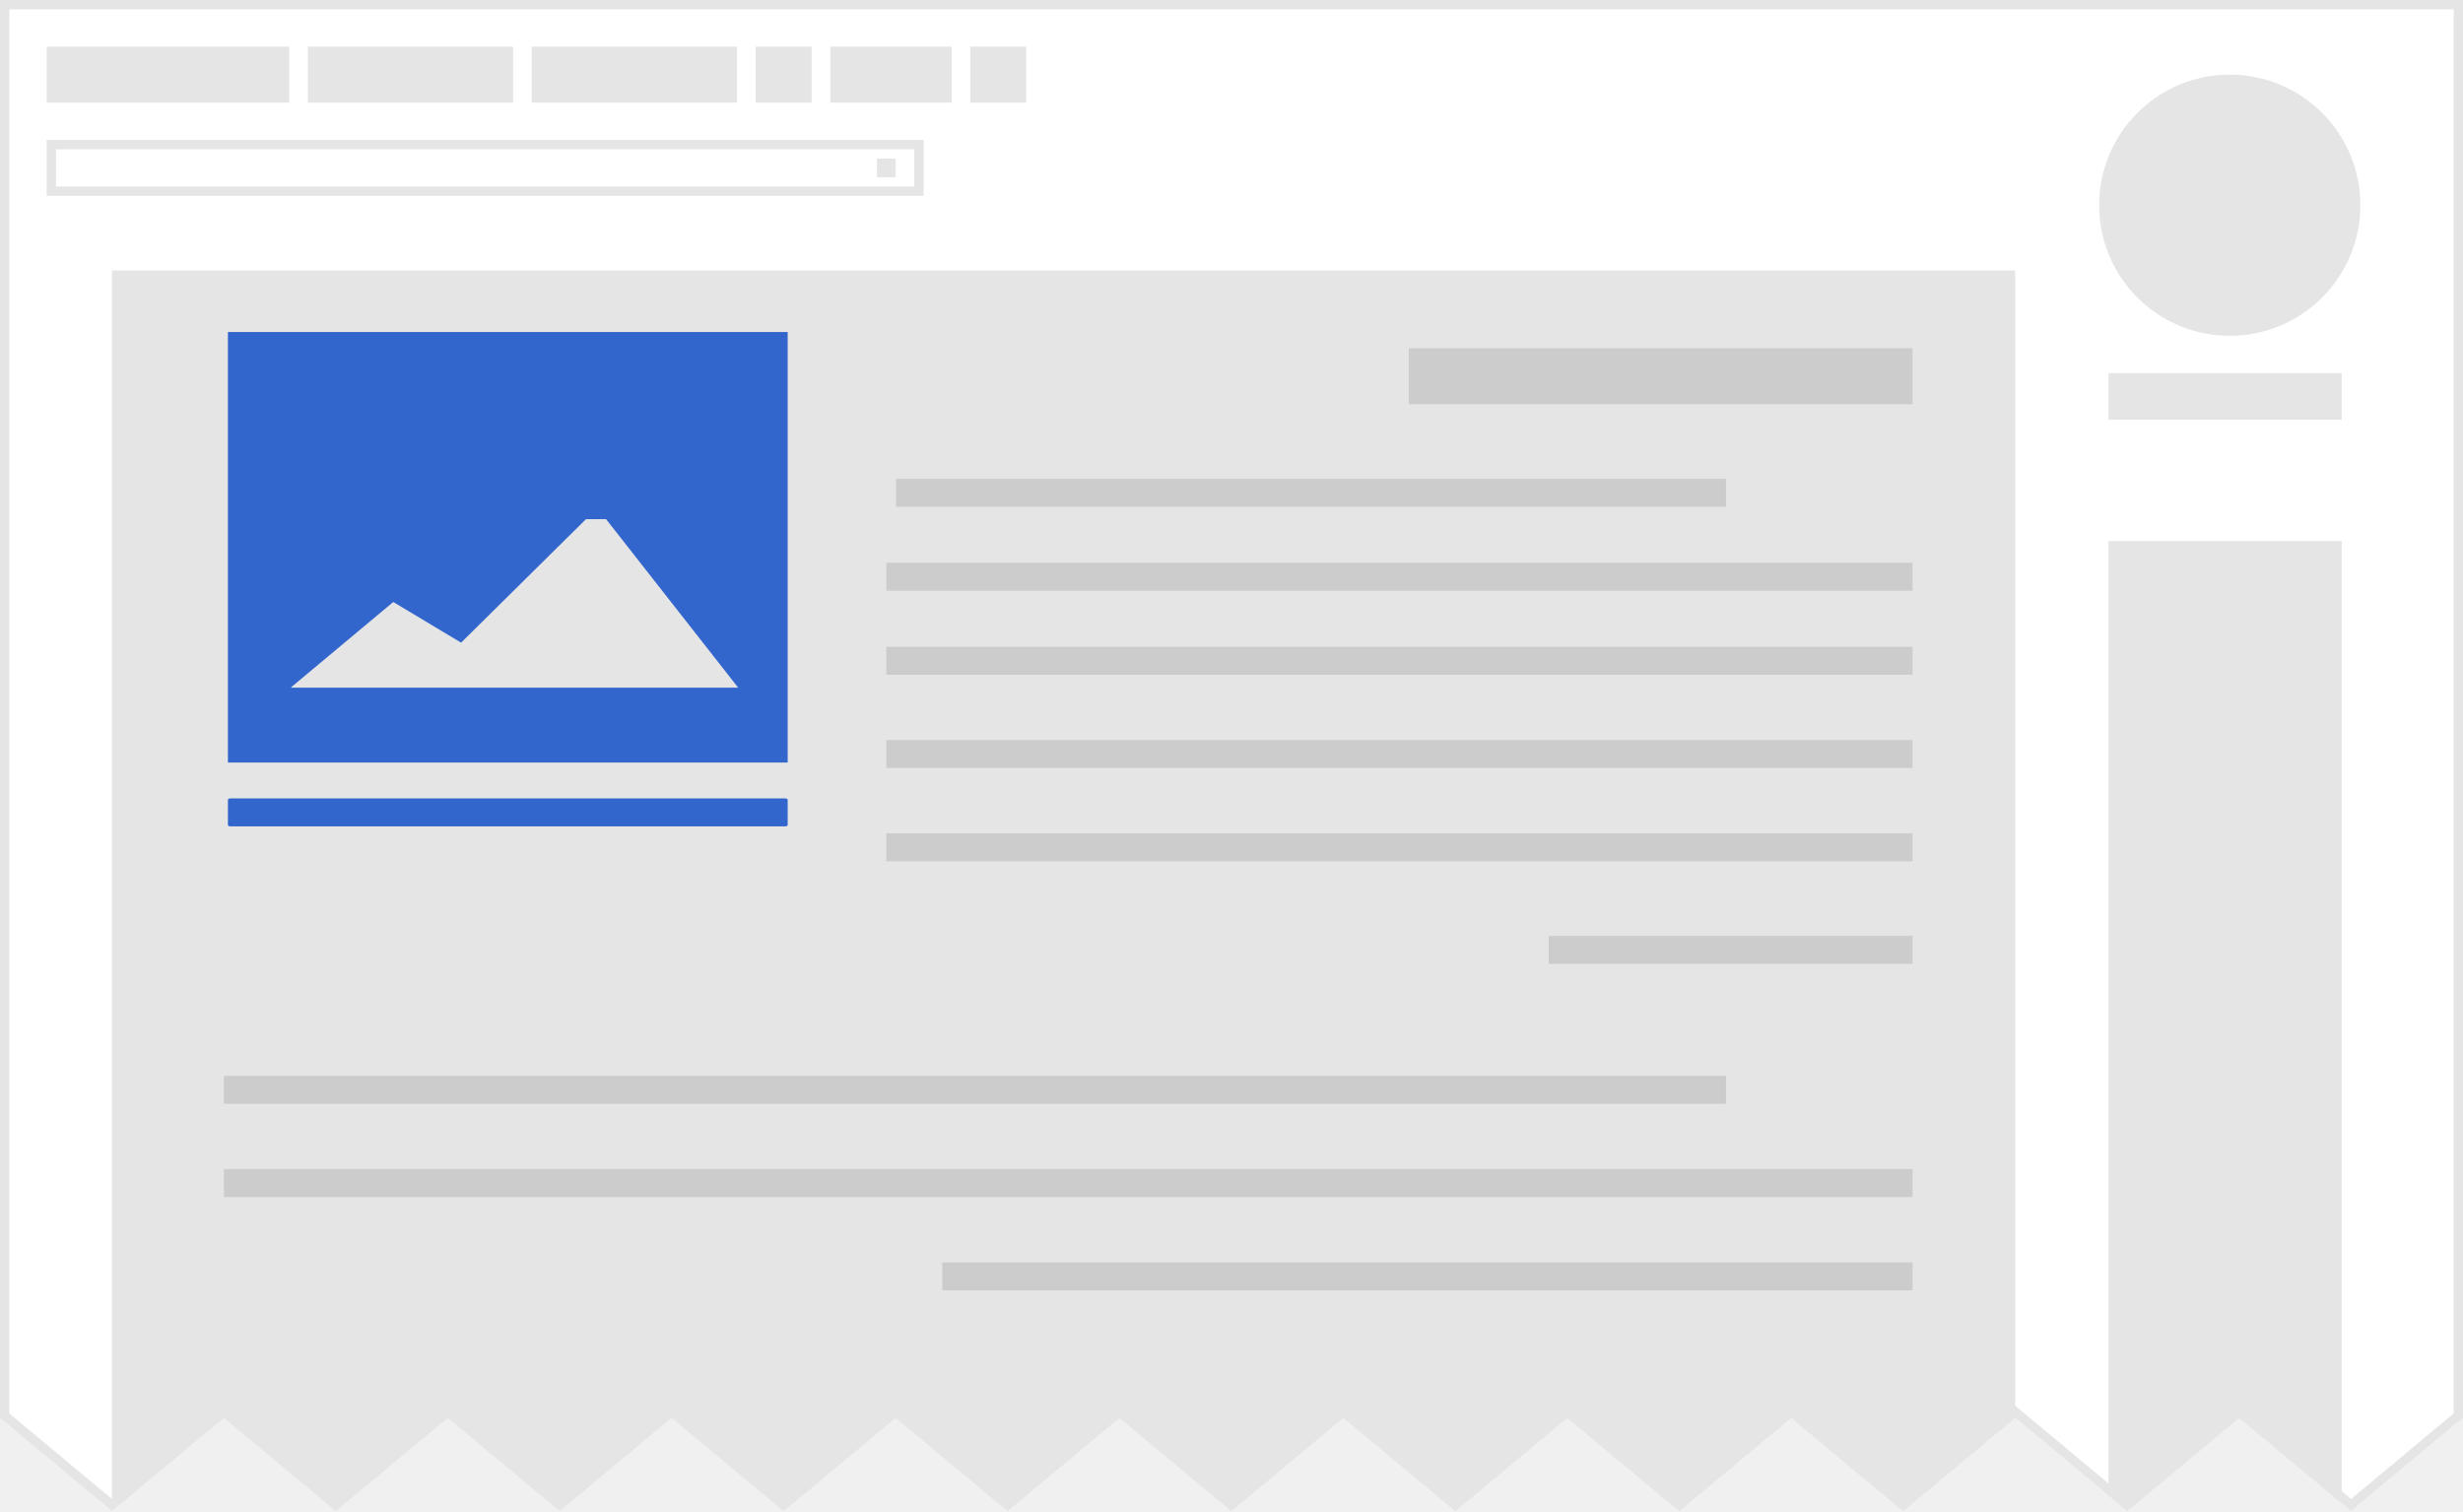
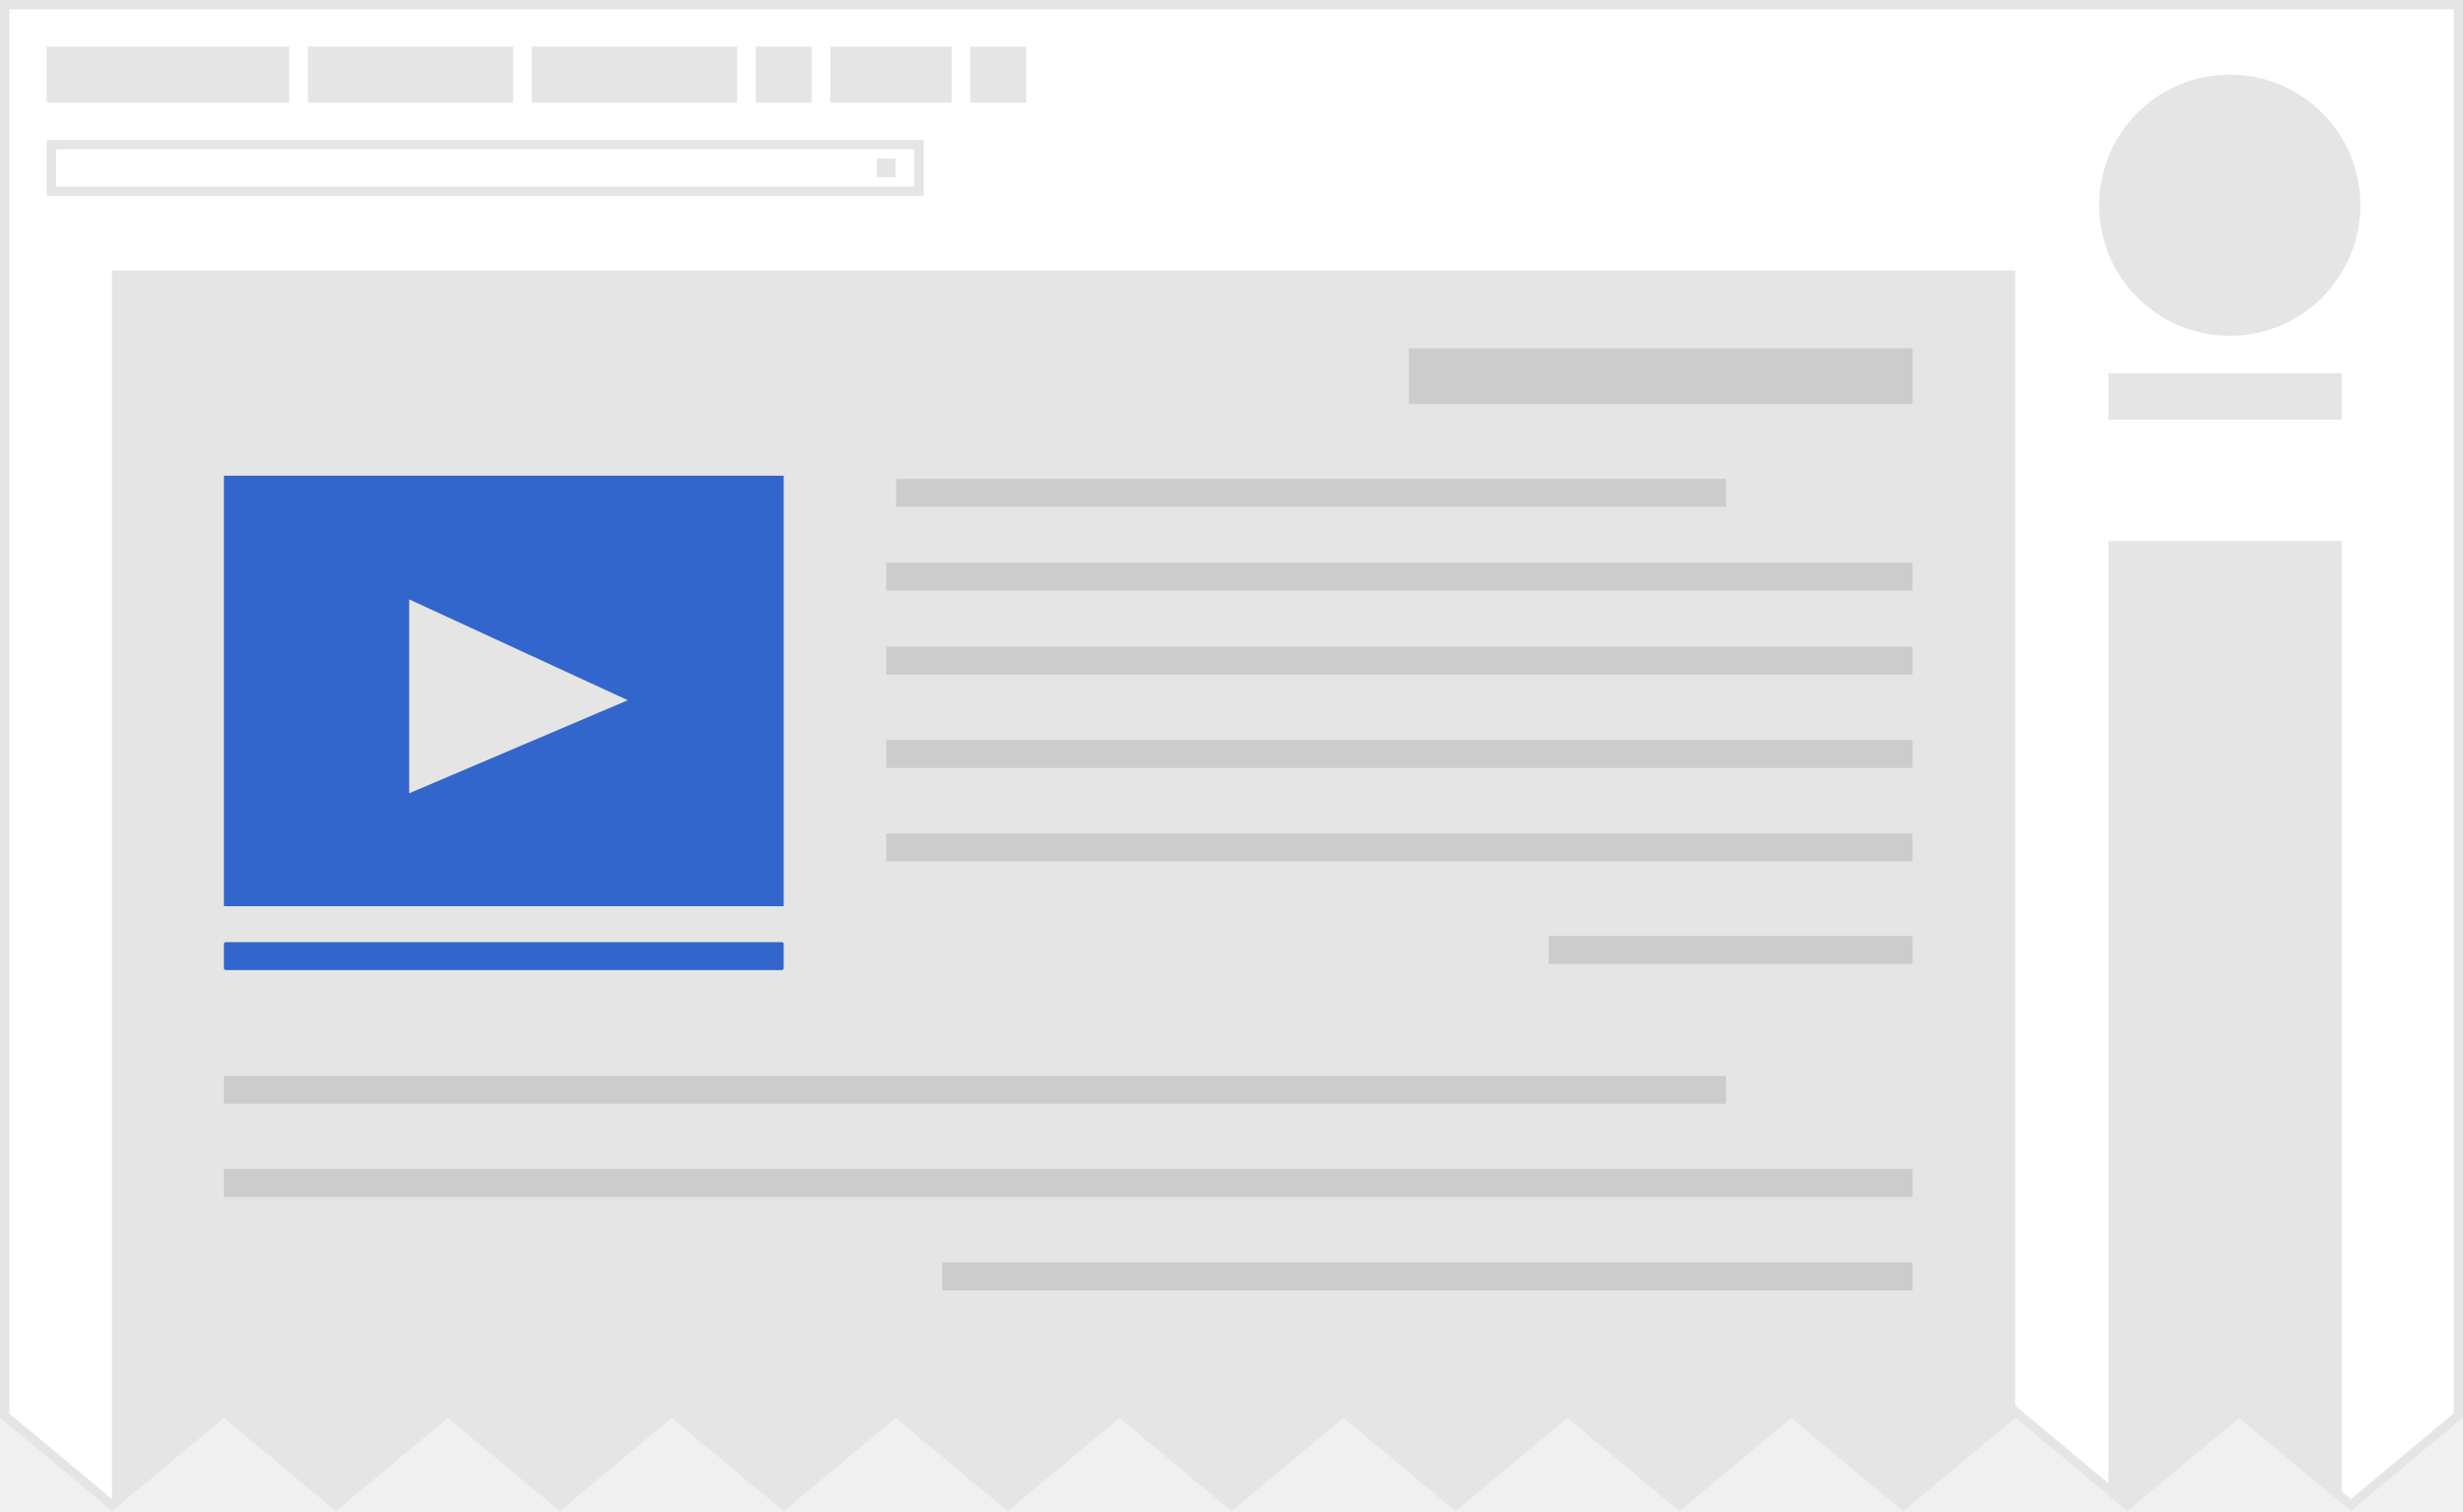
- <svg xmlns="http://www.w3.org/2000/svg" width="264" height="162" viewBox="0 0 264 162">
+ <svg xmlns="http://www.w3.org/2000/svg" viewBox="0 0 264 162" height="162" width="264">
  <defs>
    <clipPath id="a">
      <path d="M0 0v152l12 10 12-10 12 10 12-10 12 10 12-10 12 10 12-10 12 10 12-10 12 10 12-10 12 10 12-10 12 10 12-10 12 10 12-10 12 10 12-10 12 10 12-10V0z" />
    </clipPath>
  </defs>
-   <g clip-path="url(#a)" transform="matrix(-1 0 0 1 264 0)">
+   <g transform="matrix(-1 0 0 1 264 0)" clip-path="url(#a)">
    <path d="M263.5 162.25l-263-.5V.5h263z" fill="#fff" />
-     <path d="M252 162.496V29H48v133.496zM11 22c0-7.732 6.268-14 14-14s14 6.268 14 14-6.268 14-14 14-14-6.268-14-14zM38 163.807V58H13v105.807h25zM233 5h26v6h-26V5zm-24 0h22v6h-22zm-24 0h22v6h-22zm-23 0h13v6h-13zm15 0h6v6h-6zm-23 0h6v6h-6z" fill="#e5e5e5" />
+     <path d="M252 162.496V29H48v133.496zM11 22c0-7.732 6.268-14 14-14s14 6.268 14 14-6.268 14-14 14-14-6.268-14-14zm27 141.807V58H13v105.807zM233 5h26v6h-26zm-24 0h22v6h-22zm-24 0h22v6h-22zm-23 0h13v6h-13zm15 0h6v6h-6zm-23 0h6v6h-6z" fill="#e5e5e5" />
    <g fill="#e5e5e5">
-       <path d="M258 16v4h-92v-4h92m1-1h-94v6h94v-6z" />
+       <path d="M258 16v4h-92v-4h92m1-1h-94v6h94z" />
      <path d="M168 17h2v2h-2z" />
    </g>
-     <path d="M38 45v-5H13v5h25z" fill="#e5e5e5" />
+     <path d="M38 45v-5H13v5z" fill="#e5e5e5" />
    <path d="M0 0v162h264V0zm1 1h262v150.533l-11 9.166-12-10-12 10-12-10-12 10-12-10-12 10-12-10-12 10-12-10-12 10-12-10-12 10-12-10-12 10-12-10-12 10-12-10-12 10-12-10-12 10-11-9.168z" fill="#e5e5e5" />
-     <path d="M59 37.333h54v6H59zM79 115.334h161v3H79zM59 135.334h104v3H59zM59 100.334h39v3H59zM59 125.334h181v3H59zM79 51.334h88.95v3H79z" fill="#cdcccc" />
-     <g fill="#cdcccc">
-       <path d="M59 89.334h110v3H59zM59 79.334h110v3H59zM59 69.334h110v3H59zM59 60.334h110v3H59z" />
-     </g>
+     <path d="M59 37.333h54v6H59zm20 78.001h161v3H79zm-20 20h104v3H59zm0-35h39v3H59zm0 25h181v3H59zm20-74h88.95v3H79zM59 89.334h110v3H59zm0-10h110v3H59zm0-10h110v3H59zm0-9h110v3H59z" fill="#cdcccc" />
  </g>
-   <g transform="matrix(-1 0 0 1 -64.671 117.826)" fill="#36c">
-     <path d="M-89.1-82.232h-60v46.153h60zm-40.536 20.066h2.158l13.385 13.237 7.27-4.359 10.948 9.143v.039h-47.918z" />
-     <rect ry=".149" rx=".277" y="-32.232" x="-149.101" height="3" width="60" />
+   <g transform="translate(-155.999 15.153)" fill="#36c">
+     <path d="M180 35.848V82h60V35.848zm19.858 13.256l23.432 10.81-23.432 9.977z" />
+     <rect width="60" height="3" x="179.999" y="85.847" rx=".277" ry=".149" />
  </g>
</svg>
